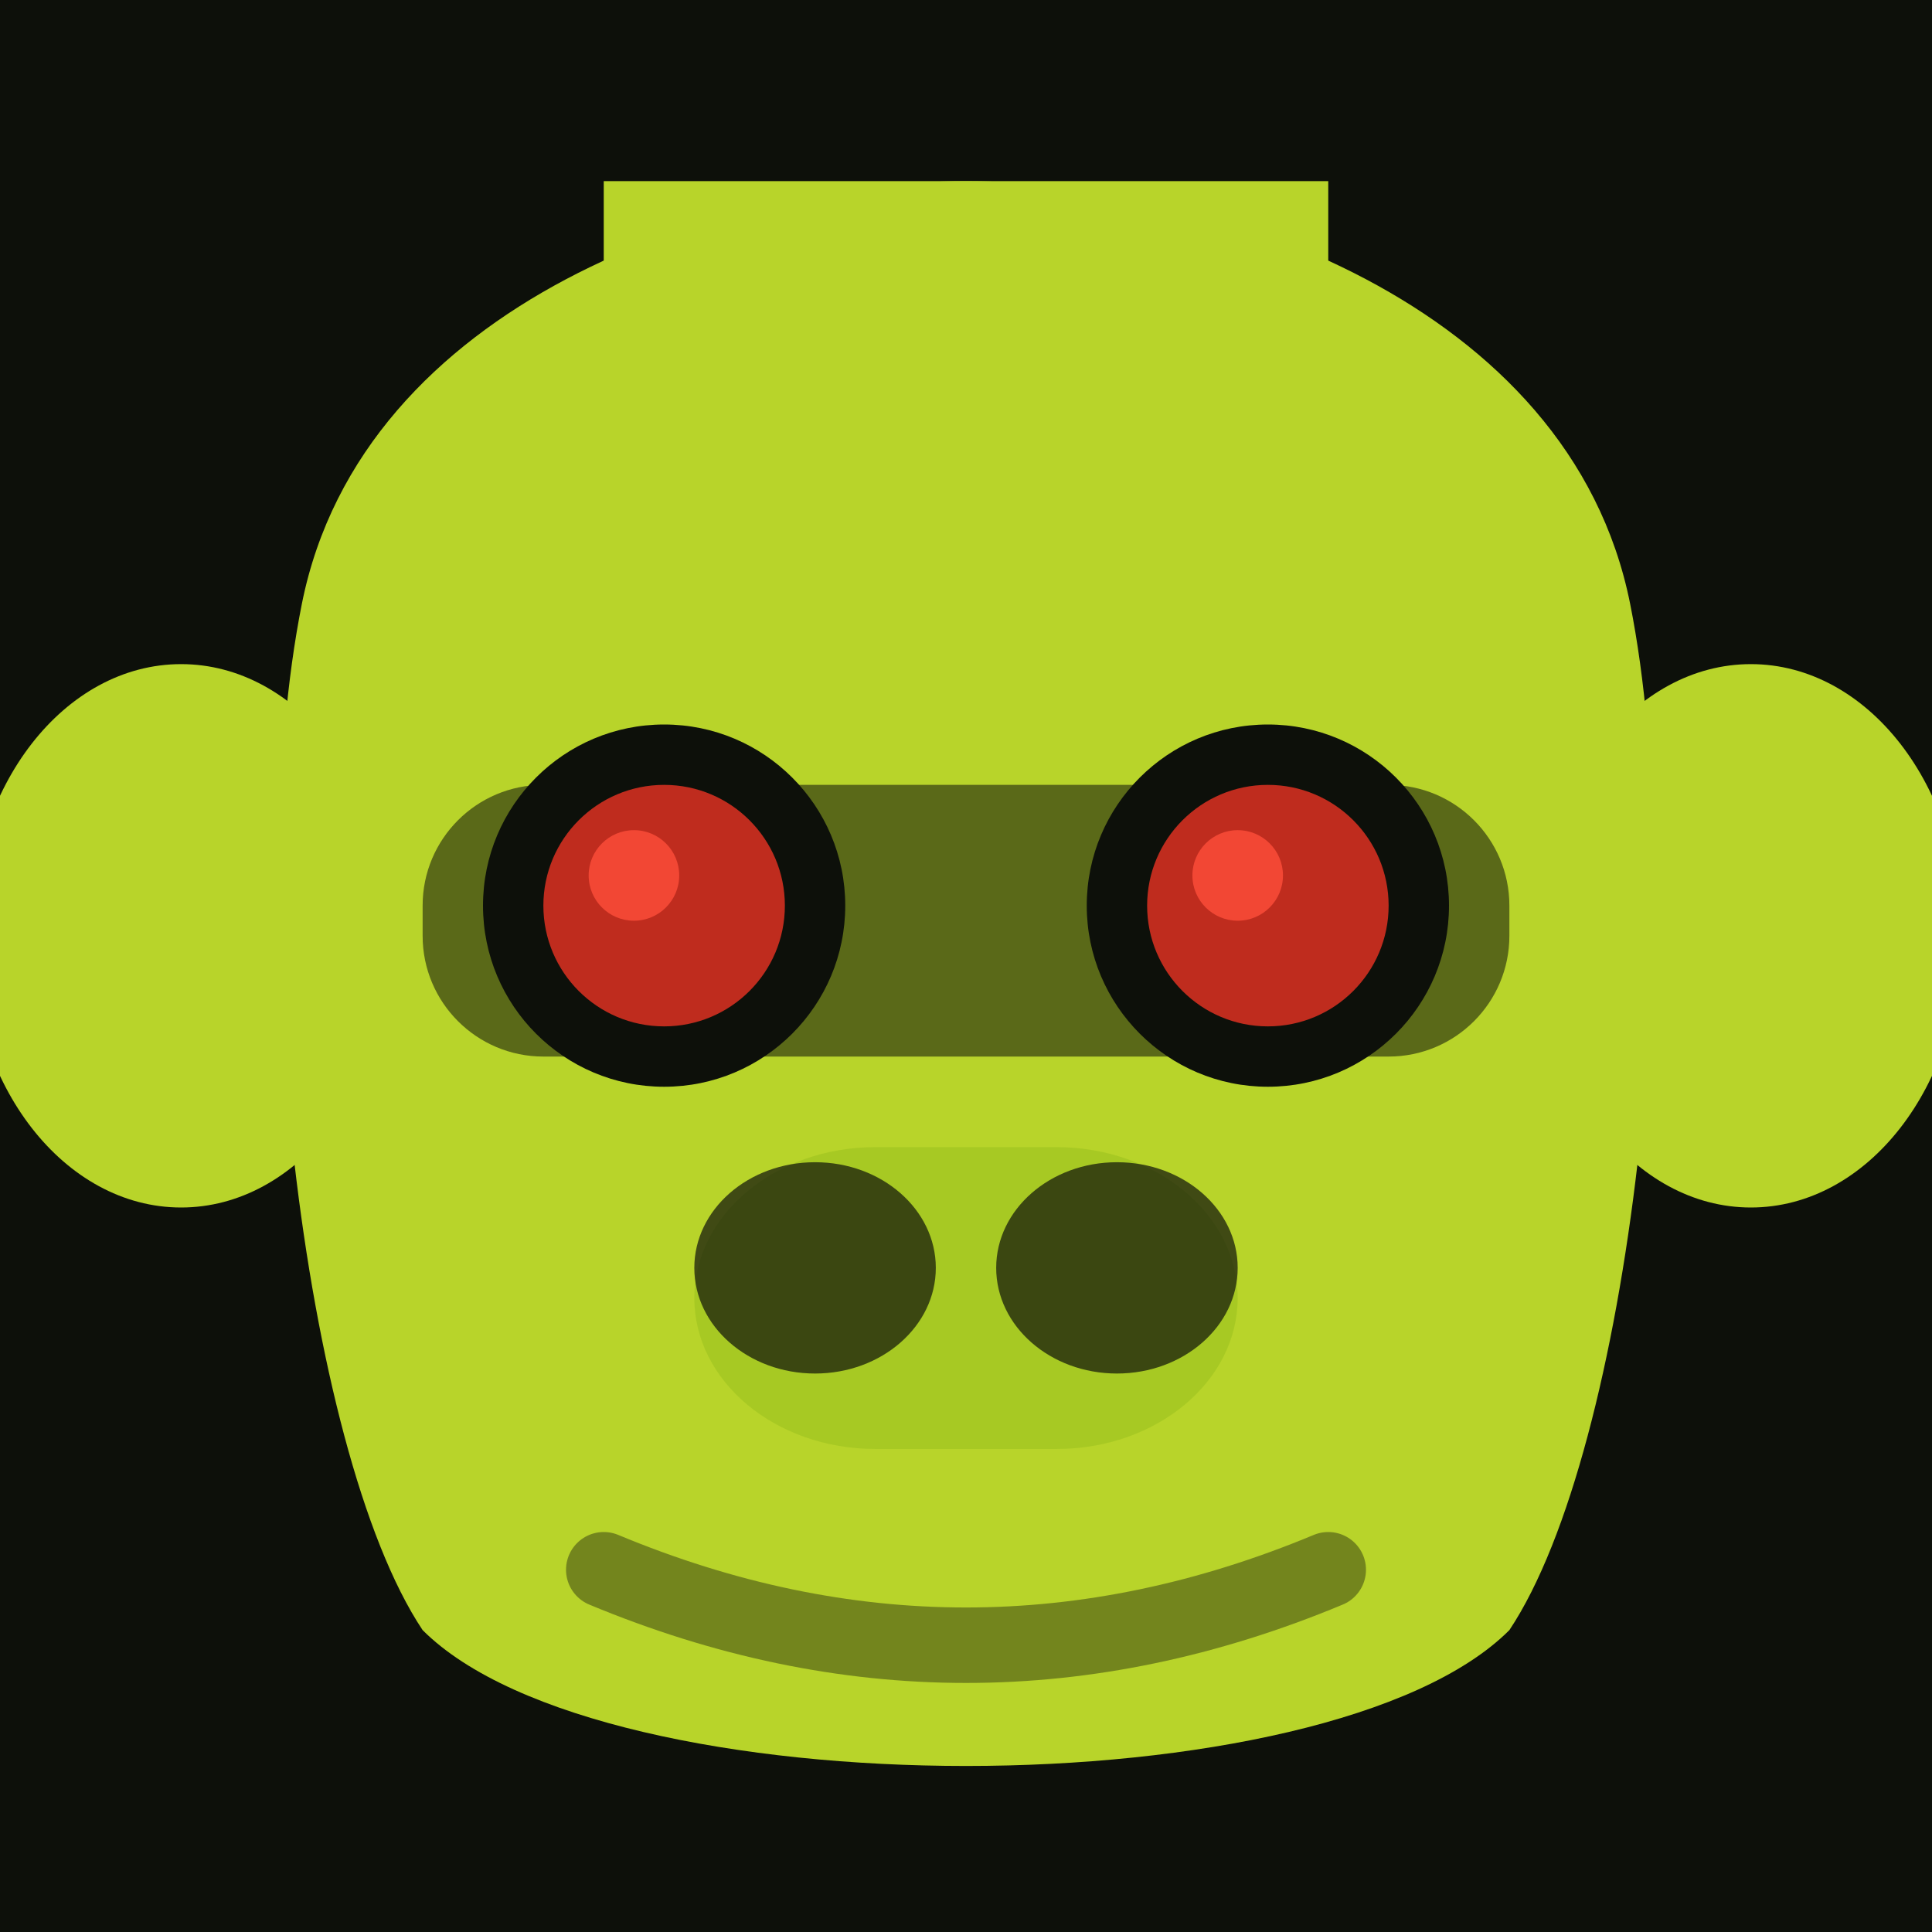
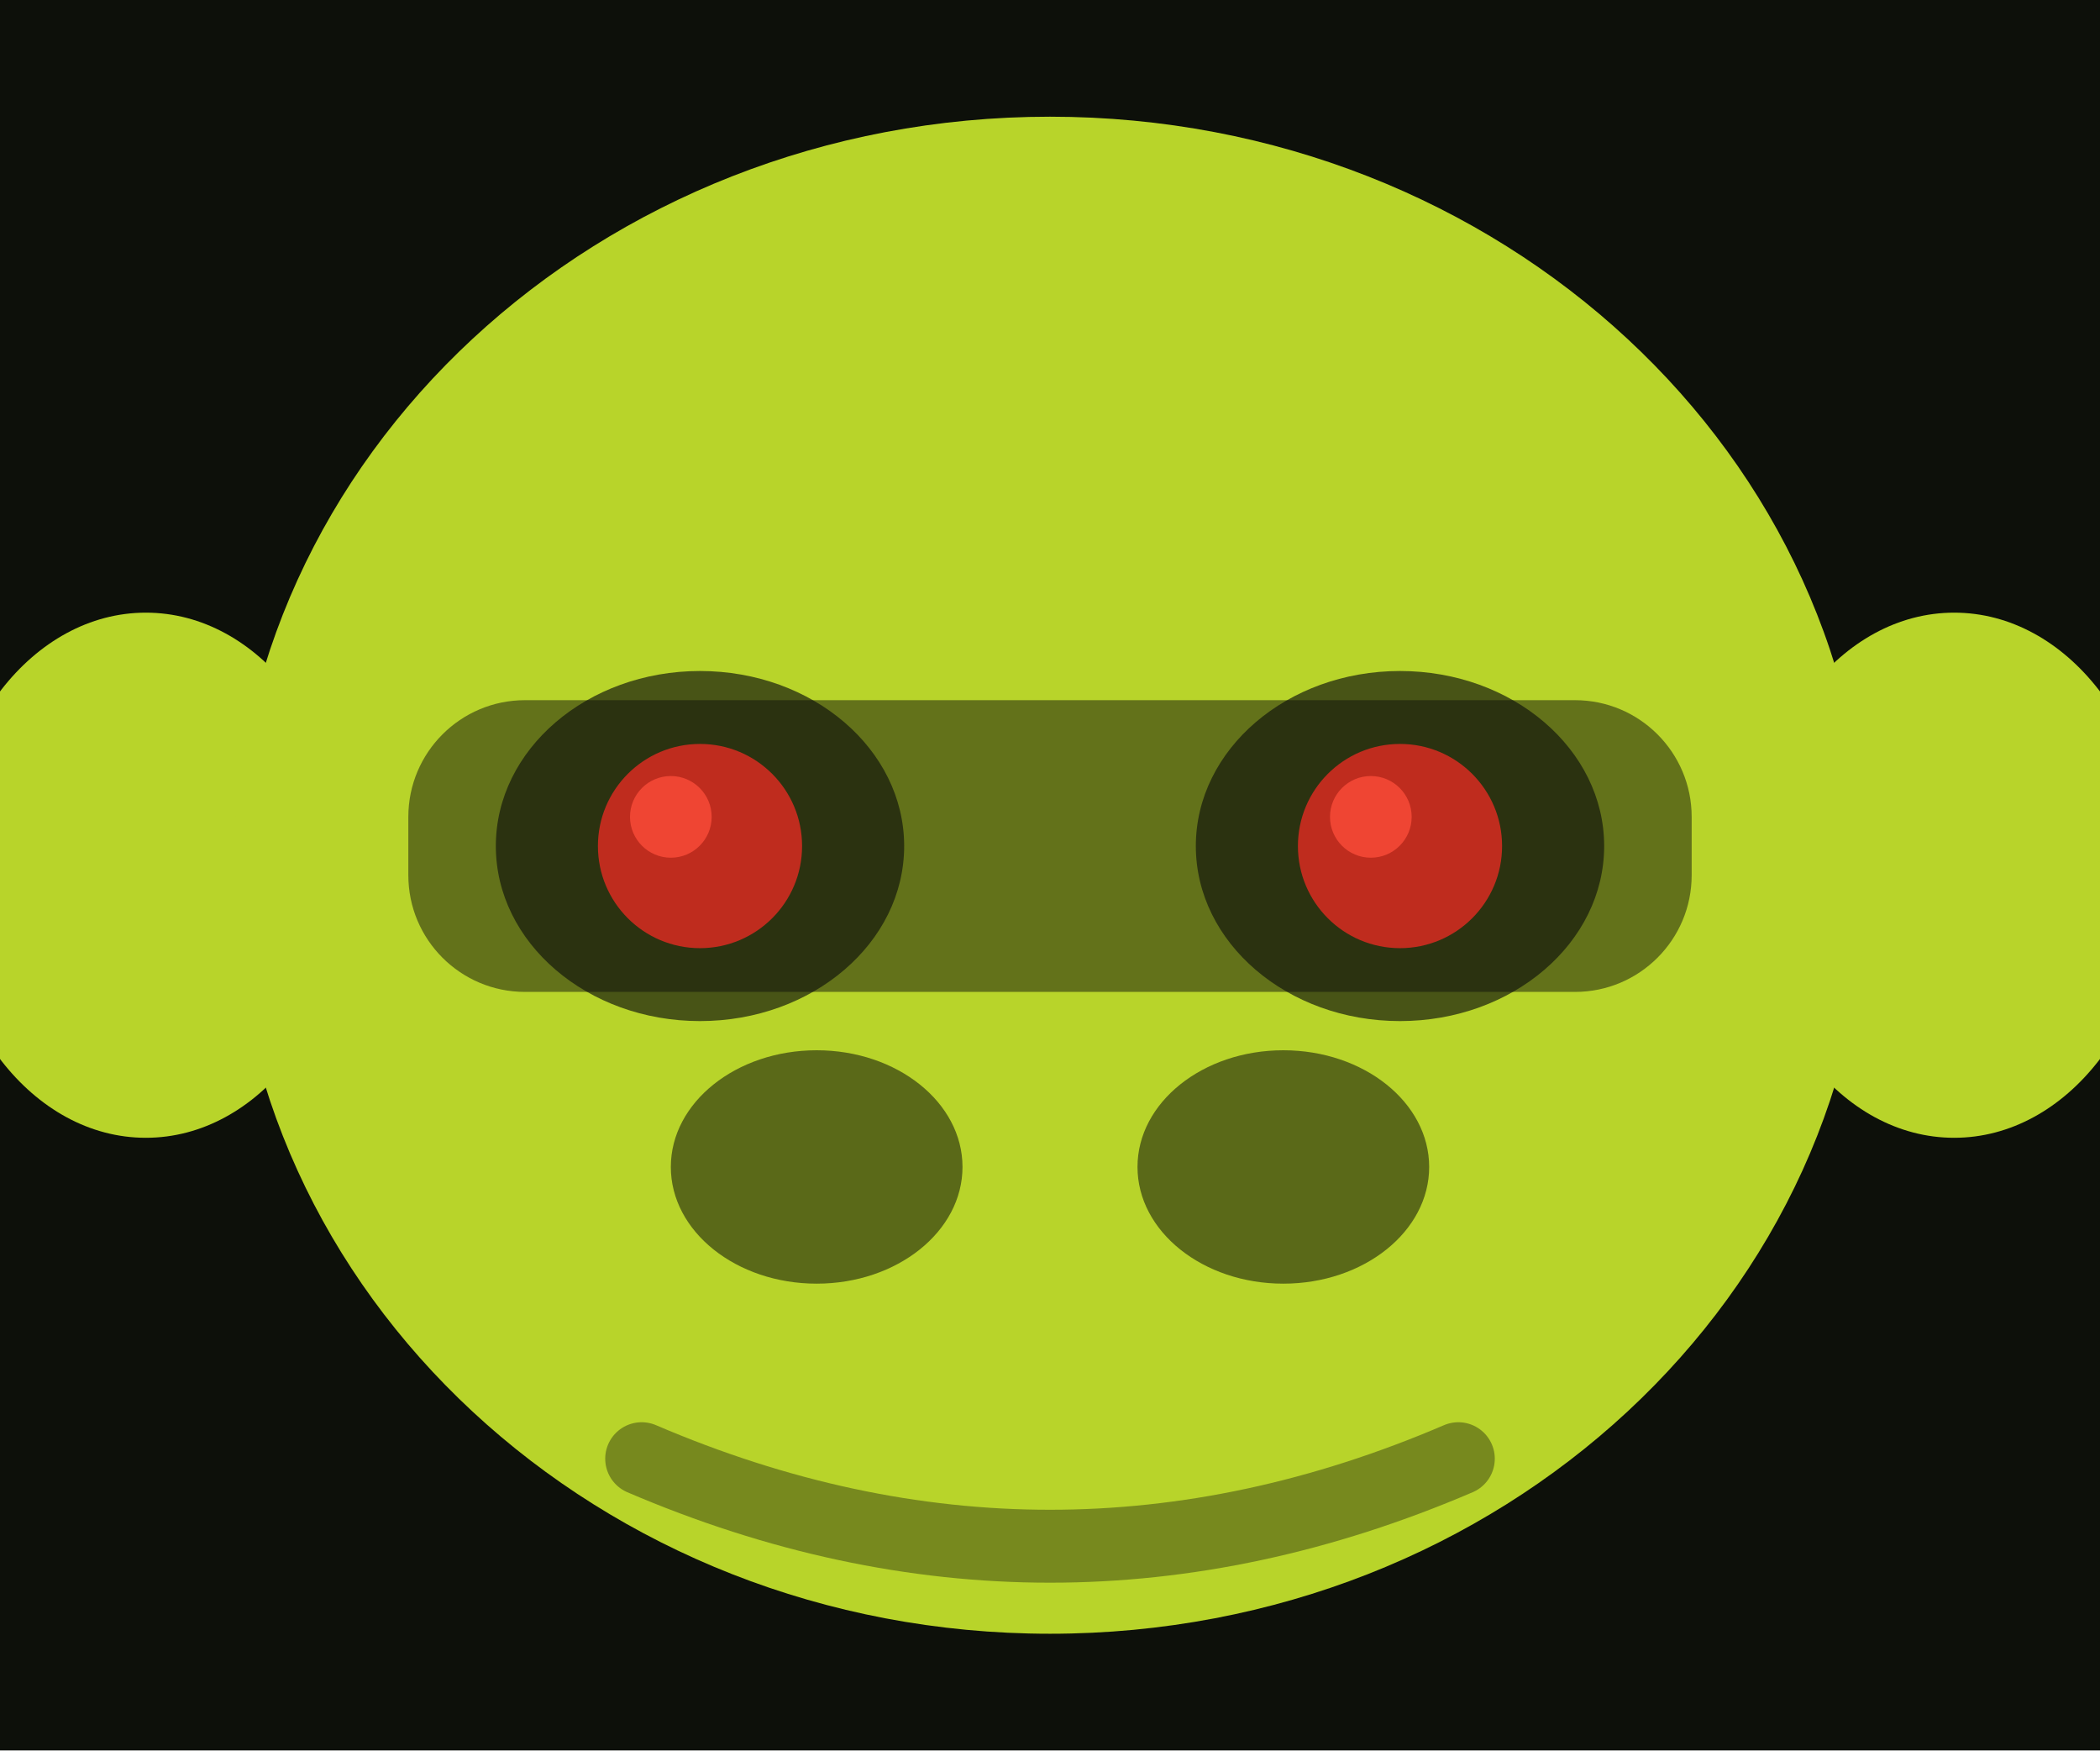
- <svg xmlns="http://www.w3.org/2000/svg" viewBox="0 0 64 64">
-   <rect width="64" height="64" fill="#0d100a" />
-   <ellipse cx="6" cy="31" rx="7" ry="9" fill="#b8d42a" />
-   <ellipse cx="58" cy="31" rx="7" ry="9" fill="#b8d42a" />
-   <path d="M 32 6 C 40 6 52 10 54 20 C 56 30 54 48 50 54 C 44 60 20 60 14 54 C 10 48 8 30 10 20 C 12 10 24 6 32 6 Z" fill="#b8d42a" />
-   <rect x="20" y="6" width="24" height="6" fill="#b8d42a" />
-   <rect x="14" y="26" width="36" height="9" rx="4" fill="#0d100a" opacity="0.55" />
-   <circle cx="22" cy="30" r="6" fill="#0d100a" />
-   <circle cx="22" cy="30" r="4" fill="#bf2c1e" />
-   <circle cx="21" cy="29" r="1.5" fill="#ff4d3a" opacity="0.8" />
-   <circle cx="42" cy="30" r="6" fill="#0d100a" />
-   <circle cx="42" cy="30" r="4" fill="#bf2c1e" />
-   <circle cx="41" cy="29" r="1.5" fill="#ff4d3a" opacity="0.8" />
-   <rect x="23" y="38" width="18" height="10" rx="6" fill="#8fba18" opacity="0.4" />
-   <ellipse cx="27" cy="42" rx="4" ry="3.5" fill="#0d100a" opacity="0.7" />
-   <ellipse cx="37" cy="42" rx="4" ry="3.5" fill="#0d100a" opacity="0.7" />
-   <path d="M 20 52 Q 32 57 44 52" stroke="#0d100a" stroke-width="2.5" fill="none" stroke-linecap="round" opacity="0.4" />
+ <svg xmlns="http://www.w3.org/2000/svg" viewBox="0 0 72 60">
+   <rect width="72" height="60" fill="#0d100a" />
+   <ellipse cx="5" cy="30" rx="7" ry="9" fill="#b8d42a" />
+   <ellipse cx="67" cy="30" rx="7" ry="9" fill="#b8d42a" />
+   <ellipse cx="36" cy="30" rx="28" ry="26" fill="#b8d42a" />
+   <rect x="14" y="24" width="44" height="10" rx="4" fill="#0d100a" opacity="0.5" />
+   <ellipse cx="24" cy="29" rx="7" ry="6" fill="#0d100a" opacity="0.65" />
+   <circle cx="24" cy="29" r="3.5" fill="#bf2c1e" />
+   <circle cx="23" cy="28" r="1.4" fill="#ff4d3a" opacity="0.75" />
+   <ellipse cx="48" cy="29" rx="7" ry="6" fill="#0d100a" opacity="0.65" />
+   <circle cx="48" cy="29" r="3.5" fill="#bf2c1e" />
+   <circle cx="47" cy="28" r="1.4" fill="#ff4d3a" opacity="0.75" />
+   <ellipse cx="28" cy="40" rx="5" ry="4" fill="#0d100a" opacity="0.55" />
+   <ellipse cx="44" cy="40" rx="5" ry="4" fill="#0d100a" opacity="0.55" />
+   <path d="M 22 50 Q 36 56 50 50" stroke="#0d100a" stroke-width="2.5" fill="none" stroke-linecap="round" opacity="0.38" />
</svg>
